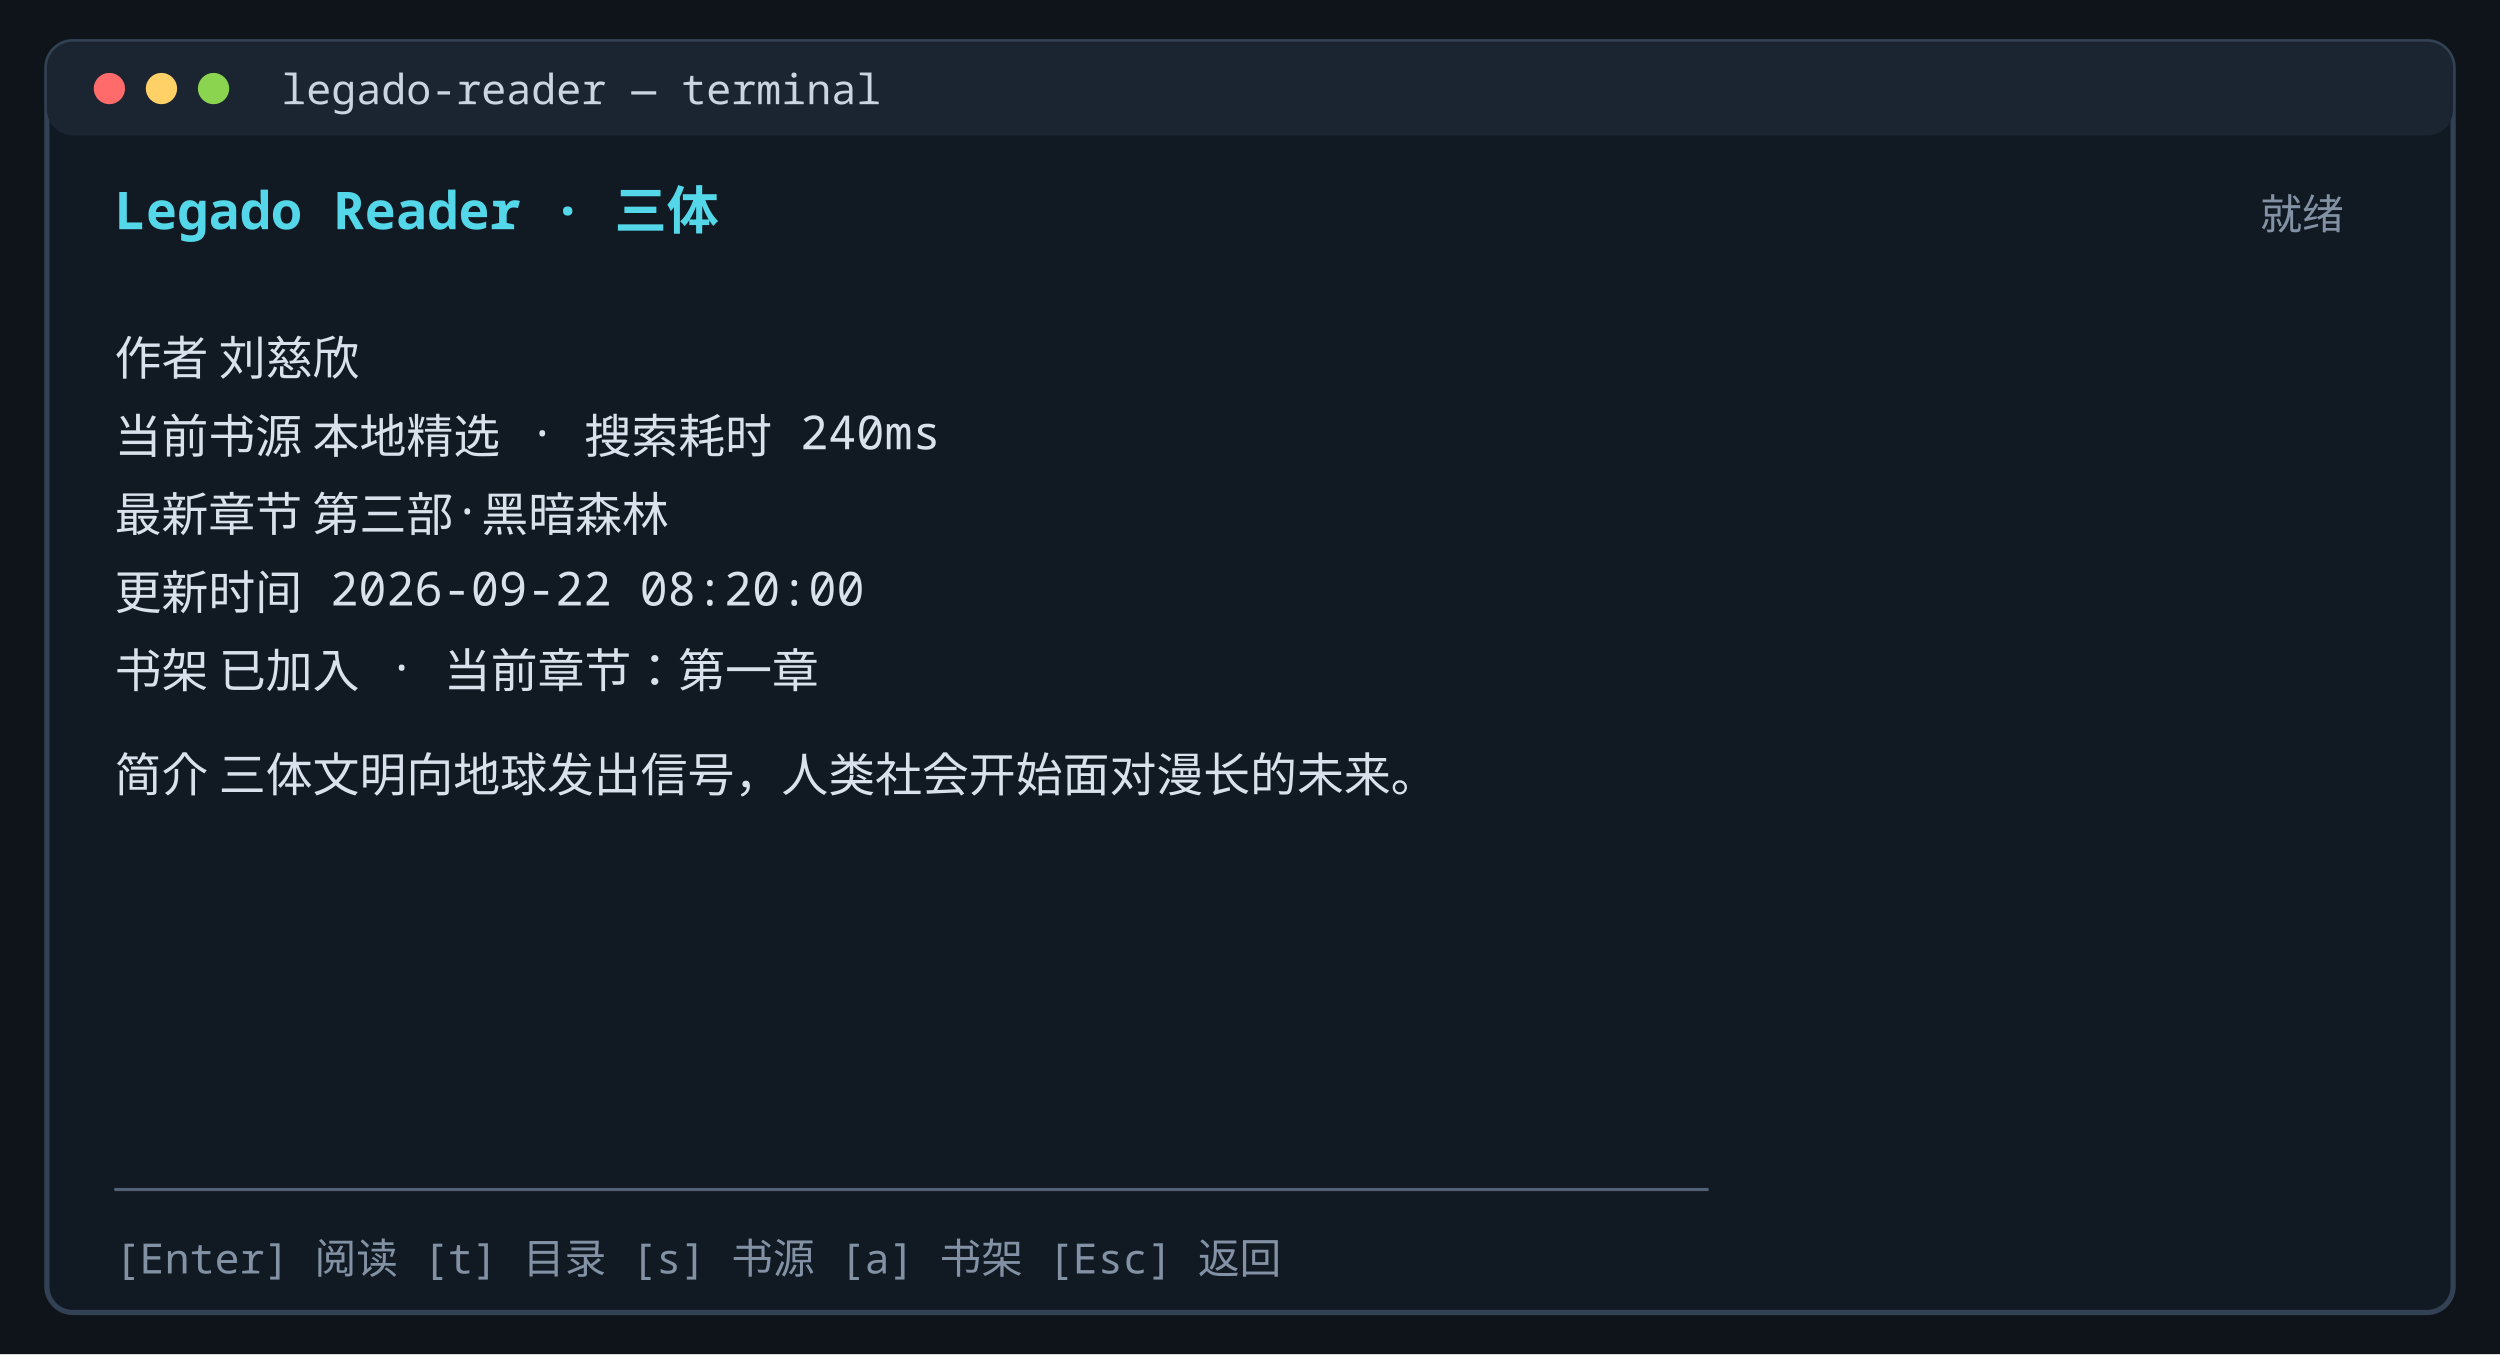
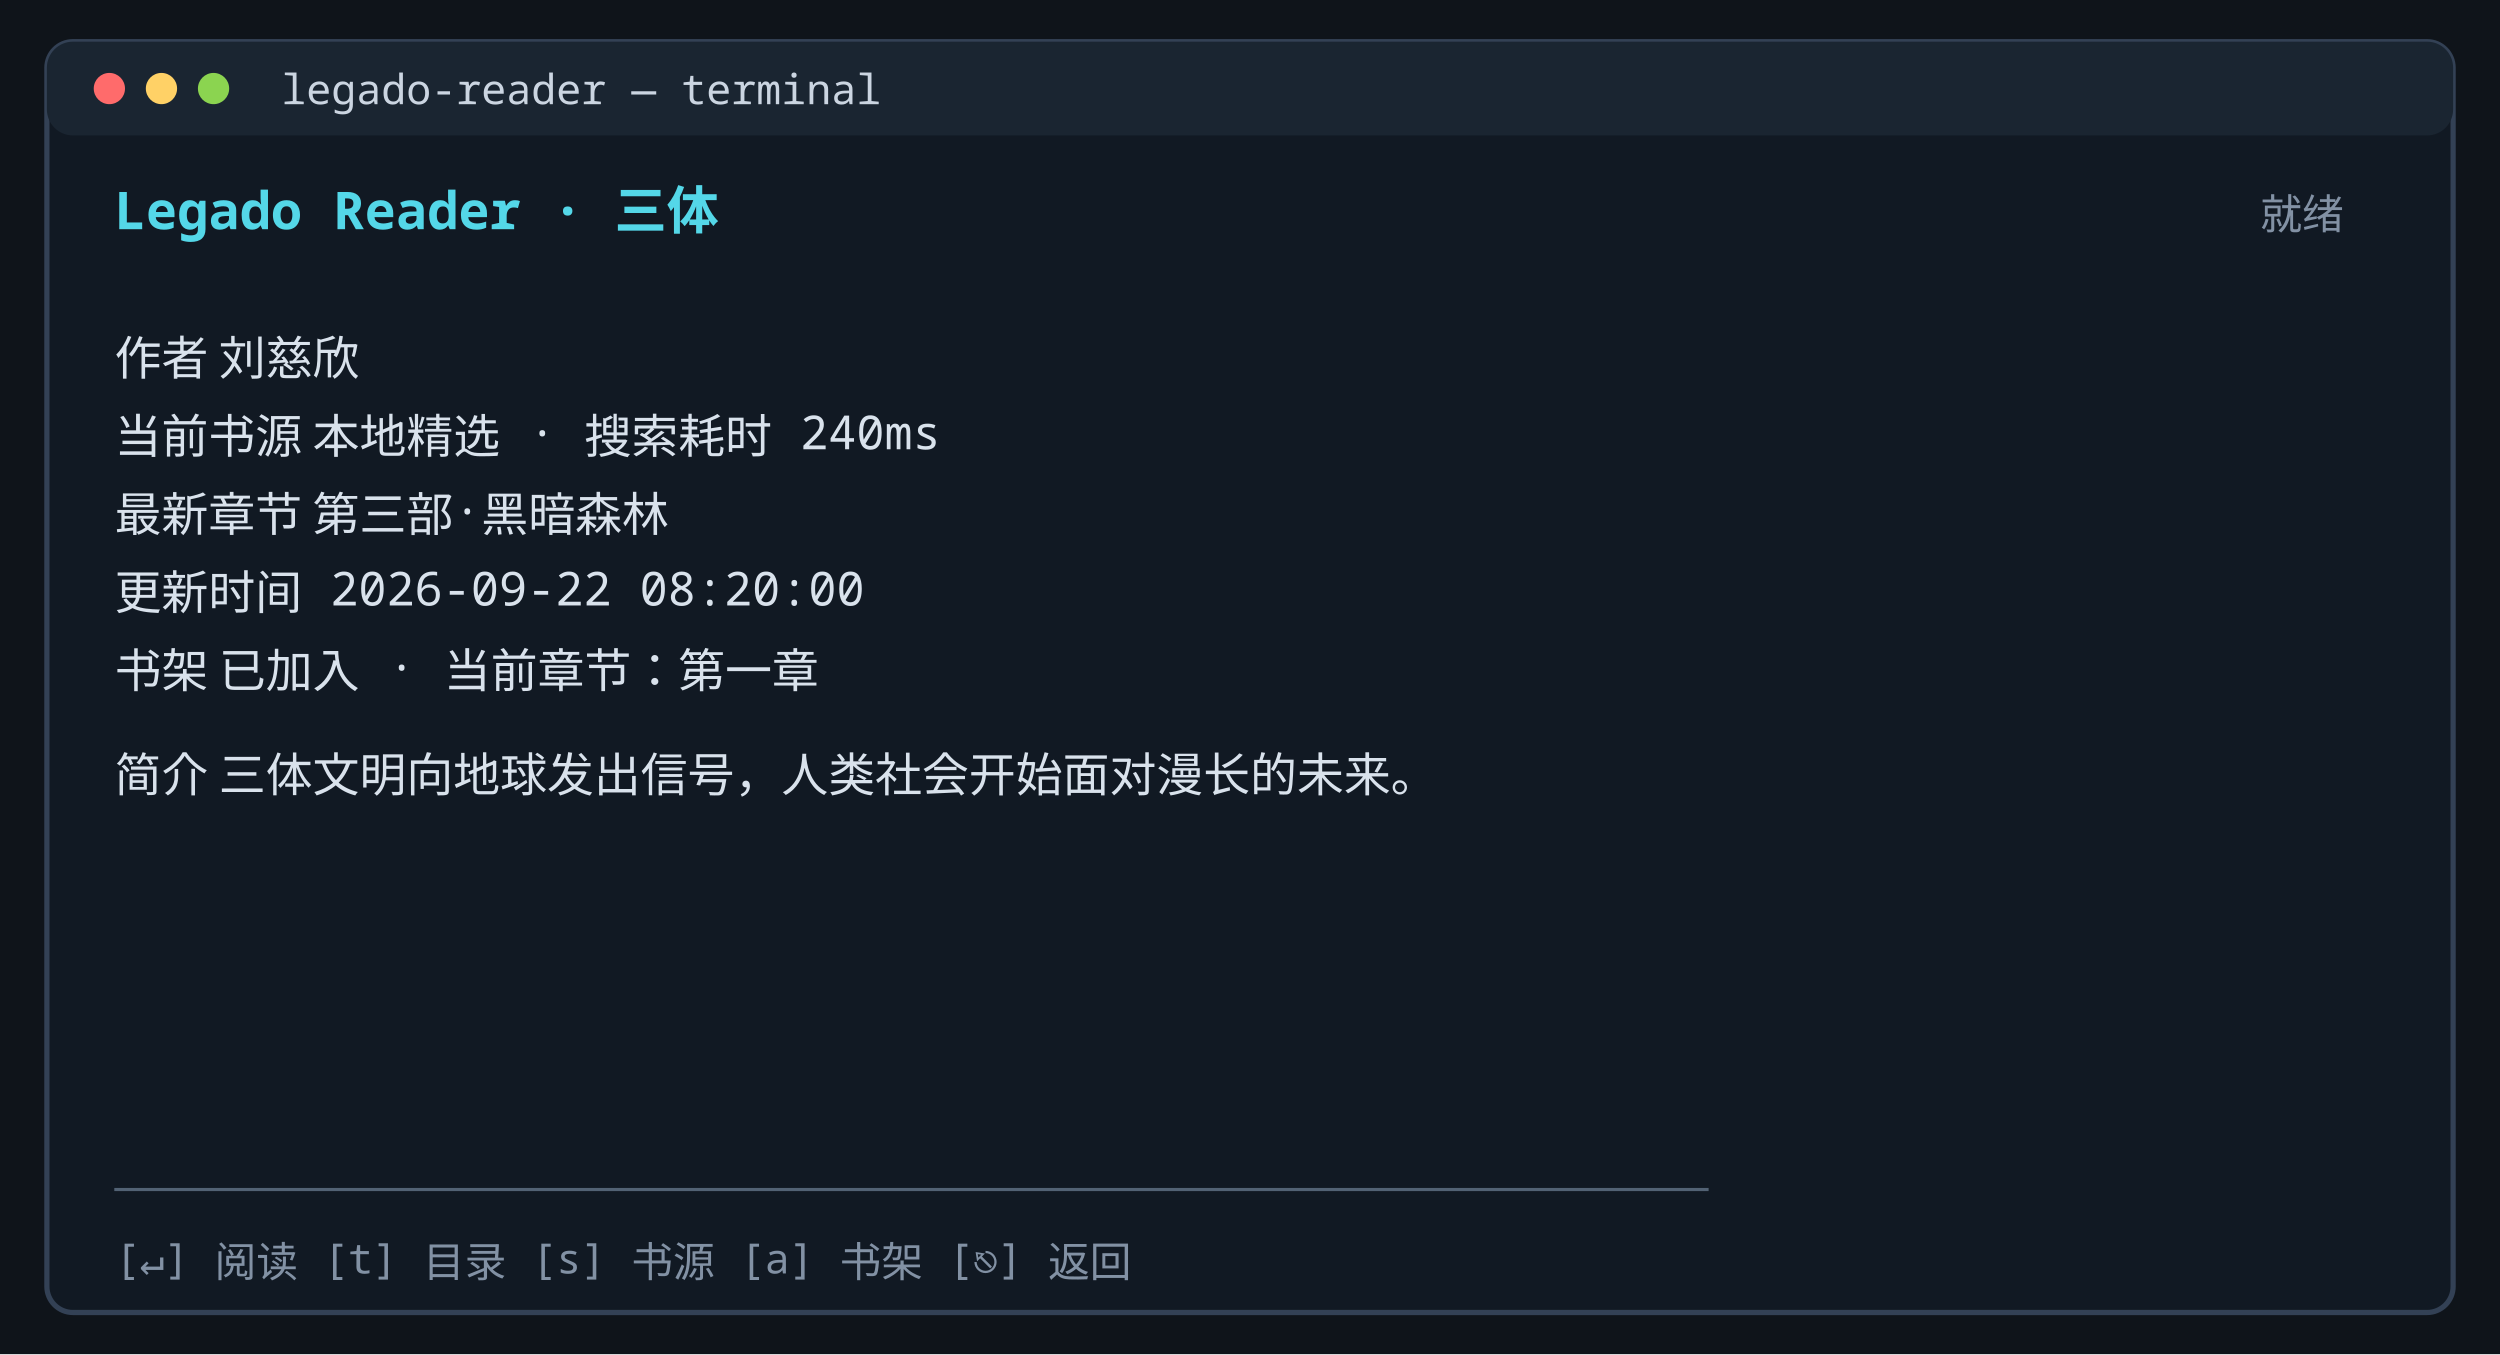
<svg xmlns="http://www.w3.org/2000/svg" width="960" height="520" viewBox="0 0 960 520" role="img" aria-labelledby="title desc">
  <rect width="960" height="520" fill="#0f141a" />
  <rect x="18" y="16" width="924" height="488" rx="10" fill="#111923" stroke="#334155" stroke-width="2" />
  <rect x="18" y="16" width="924" height="36" rx="10" fill="#1a2531" />
  <circle cx="42" cy="34" r="6" fill="#ff6b6b" />
  <circle cx="62" cy="34" r="6" fill="#ffd166" />
  <circle cx="82" cy="34" r="6" fill="#8bd450" />
  <text x="108" y="40" fill="#cbd5e1" font-family="SFMono-Regular,Menlo,Consolas,'Noto Sans Mono',monospace" font-size="16">legado-reader — terminal</text>
  <text x="44" y="88" fill="#54d7e8" font-family="SFMono-Regular,Menlo,Consolas,'Noto Sans Mono',monospace" font-size="20" font-weight="700">Legado Reader  ·  三体</text>
  <text x="900" y="88" text-anchor="end" fill="#8291a4" font-family="SFMono-Regular,Menlo,Consolas,'Noto Sans Mono',monospace" font-size="16">就绪</text>
  <text x="44" y="144" fill="#d9e2ec" font-family="SFMono-Regular,Menlo,Consolas,'Noto Sans Mono',monospace" font-size="18">作者       刘慈欣</text>
  <text x="44" y="174" fill="#d9e2ec" font-family="SFMono-Regular,Menlo,Consolas,'Noto Sans Mono',monospace" font-size="18">当前书源   本地精选 · 搜索耗时 240ms</text>
  <text x="44" y="204" fill="#d9e2ec" font-family="SFMono-Regular,Menlo,Consolas,'Noto Sans Mono',monospace" font-size="18">最新章节   第三部·黑暗森林</text>
  <text x="44" y="234" fill="#d9e2ec" font-family="SFMono-Regular,Menlo,Consolas,'Noto Sans Mono',monospace" font-size="18">更新时间   2026-09-22 08:20:00</text>
  <text x="44" y="264" fill="#d9e2ec" font-family="SFMono-Regular,Menlo,Consolas,'Noto Sans Mono',monospace" font-size="18">书架       已加入 · 当前章节：第一章</text>
  <text x="44" y="304" fill="#d9e2ec" font-family="SFMono-Regular,Menlo,Consolas,'Noto Sans Mono',monospace" font-size="18">简介       三体文明向地球发出信号，人类社会开始面对漫长的未来。</text>
  <text x="44" y="463" fill="#526274" font-family="SFMono-Regular,Menlo,Consolas,'Noto Sans Mono',monospace" font-size="17">────────────────────────────────────────────────────────────</text>
-   <text x="44" y="489" fill="#8291a4" font-family="SFMono-Regular,Menlo,Consolas,'Noto Sans Mono',monospace" font-size="16">[Enter] 阅读  [t] 目录  [s] 书源  [a] 书架  [Esc] 返回</text>
+   <text x="44" y="489" fill="#8291a4" font-family="SFMono-Regular,Menlo,Consolas,'Noto Sans Mono',monospace" font-size="16">[↵] 阅读  [t] 目录  [s] 书源  [a] 书架  [⎋] 返回</text>
</svg>
